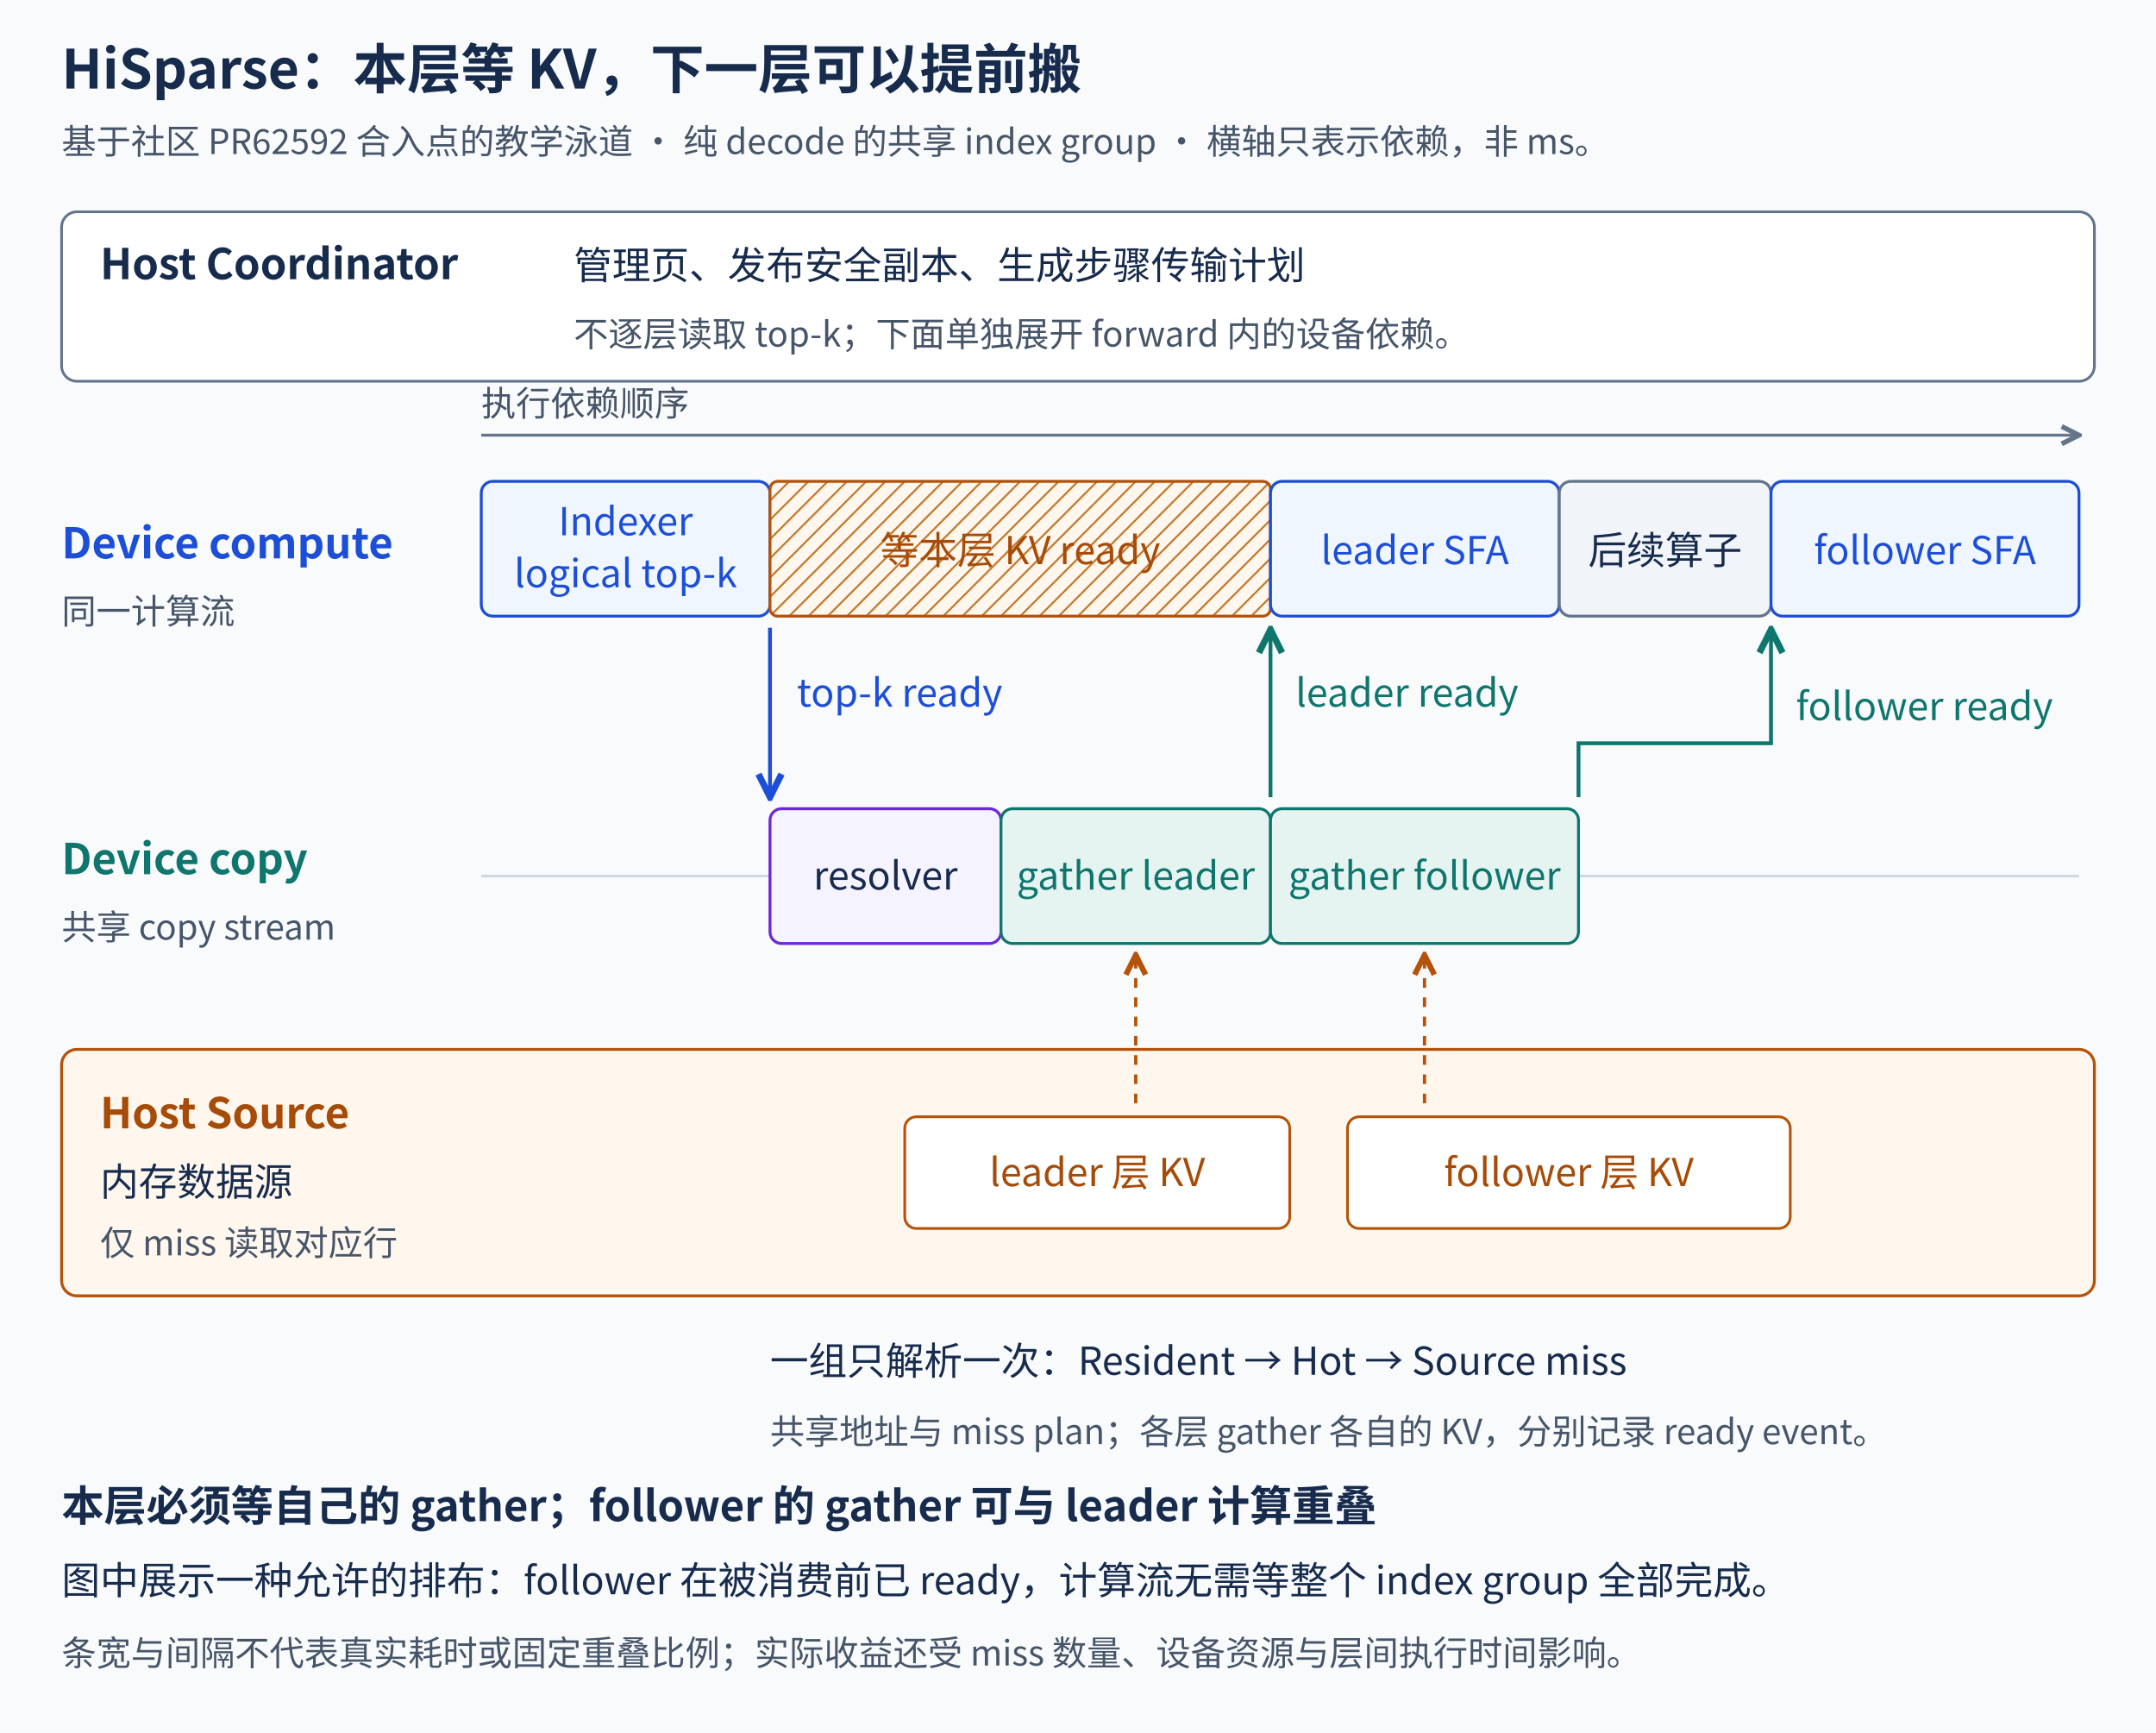
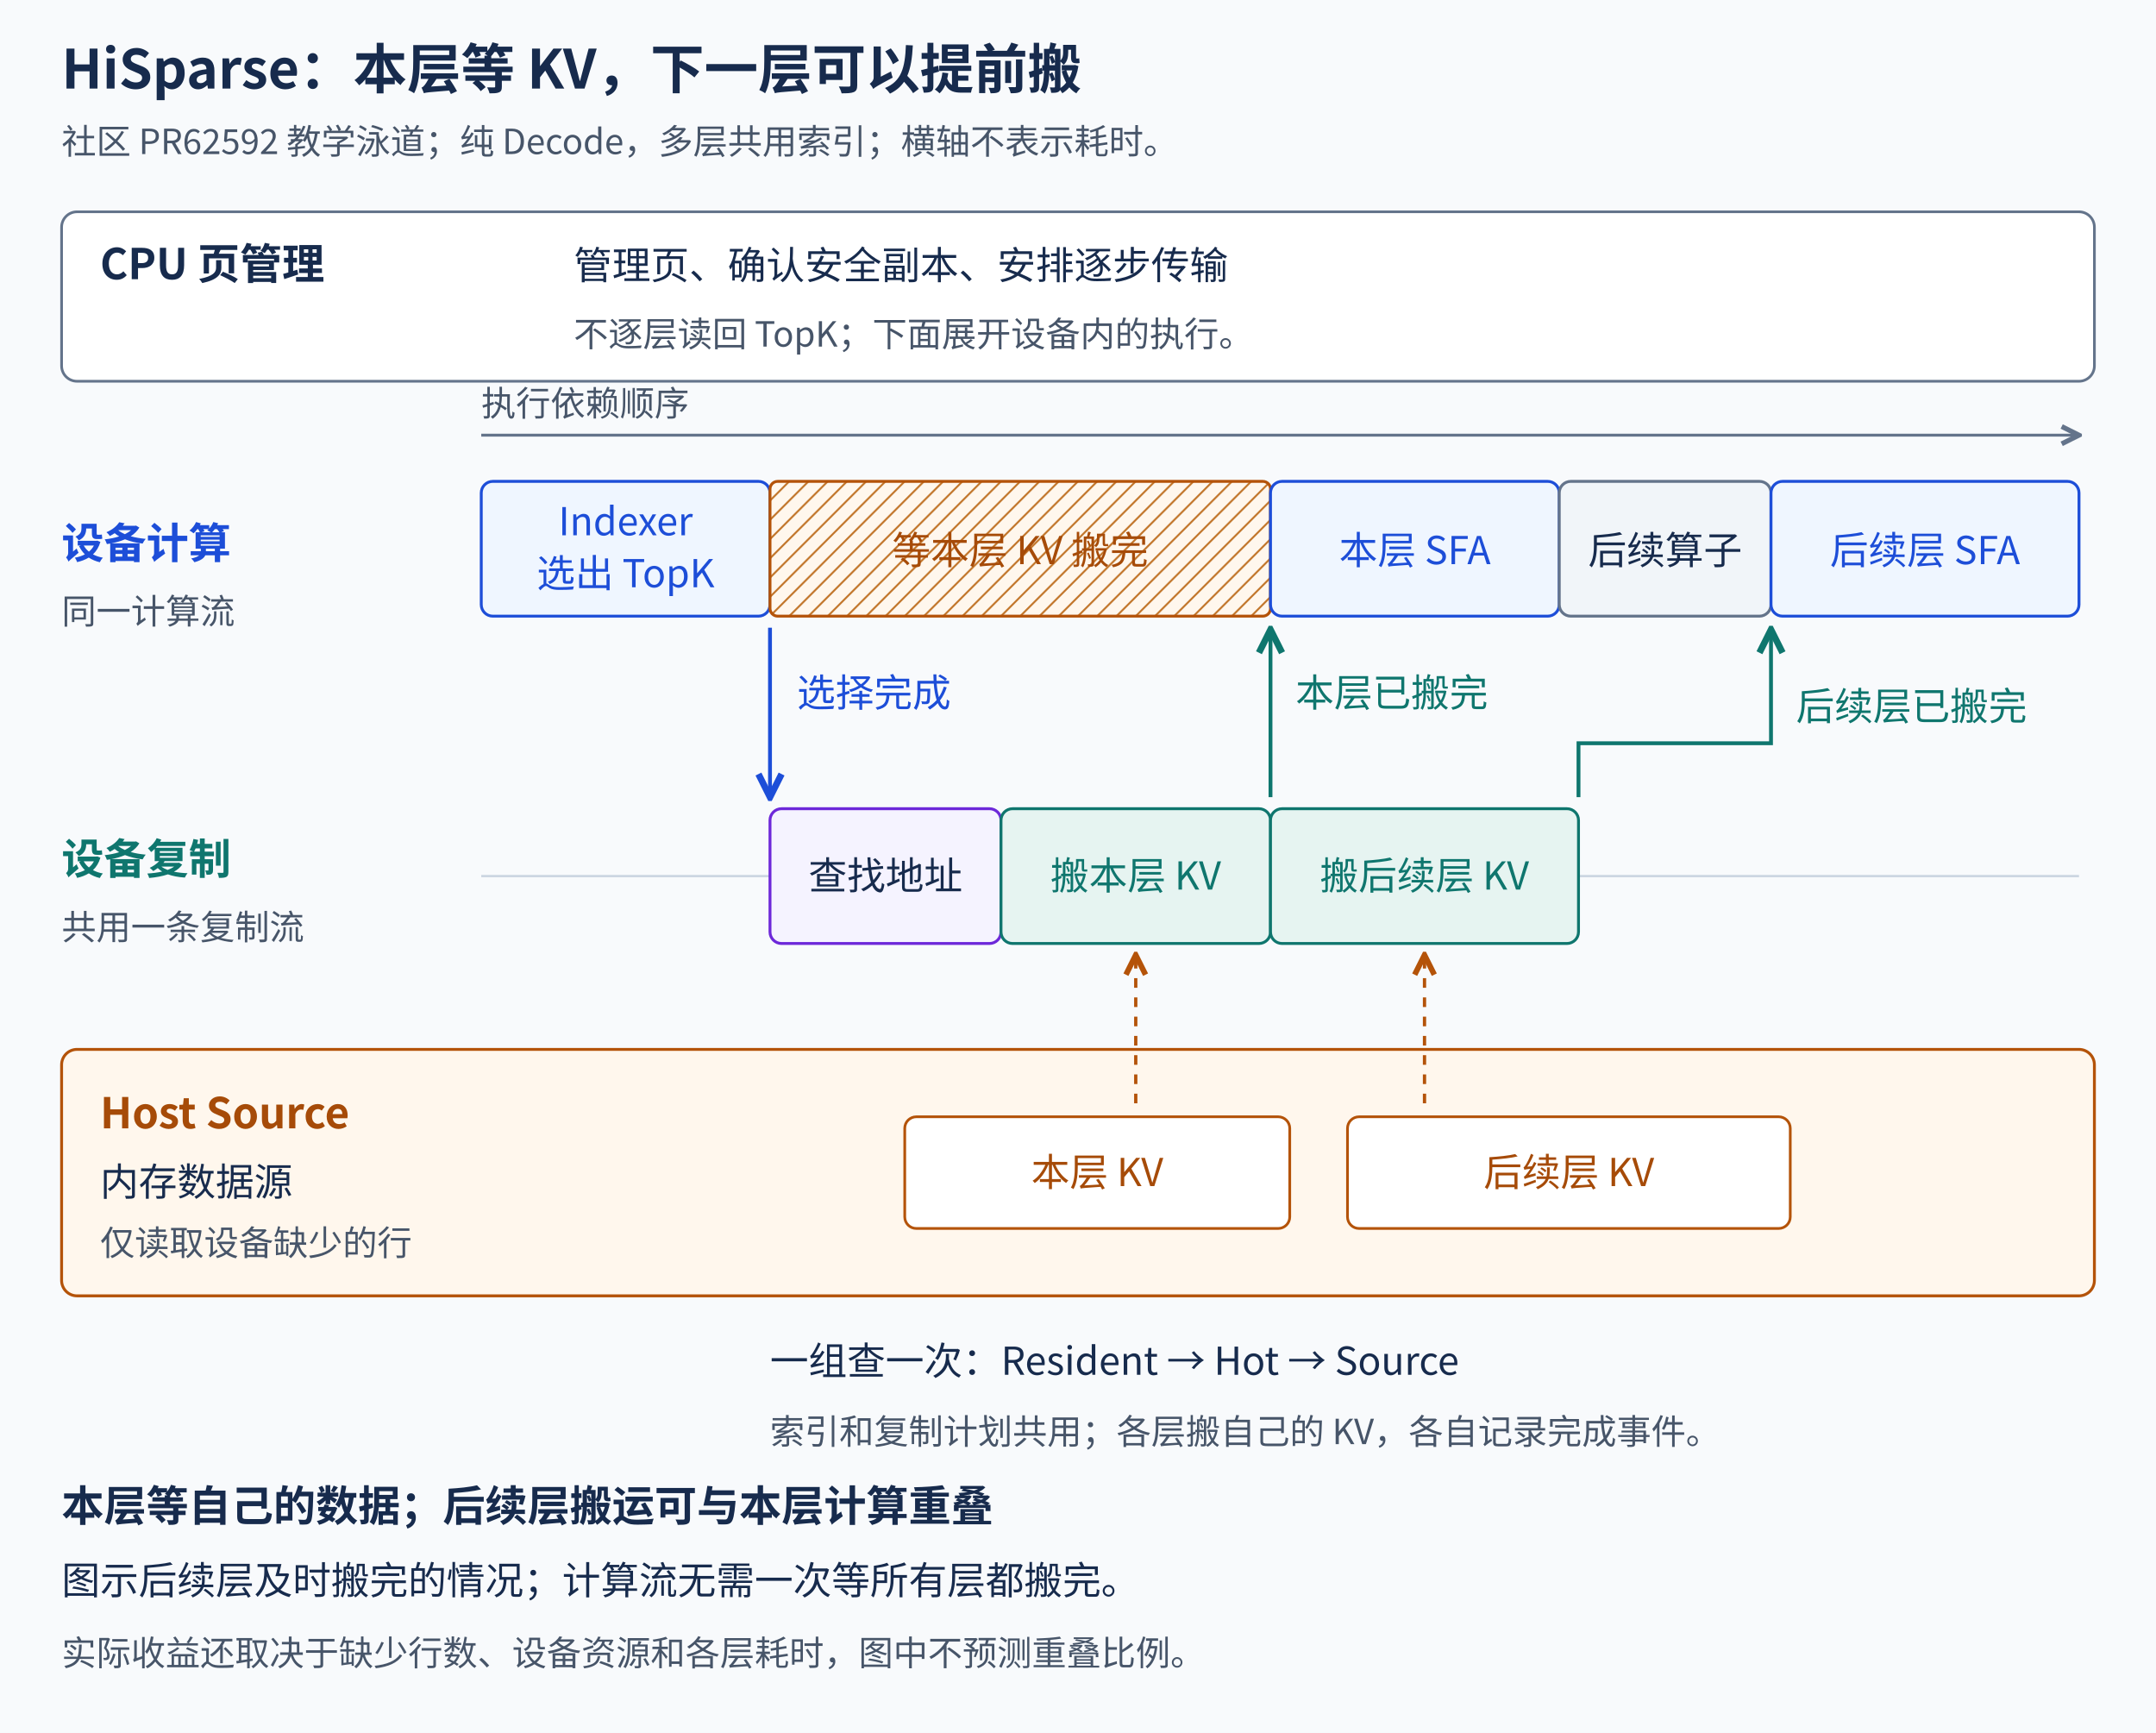
<svg xmlns="http://www.w3.org/2000/svg" width="1120" height="900" viewBox="0 0 1120 900" role="img" aria-labelledby="title desc">
  <defs>
    <style>text{font-family:-apple-system,BlinkMacSystemFont,"PingFang SC","Microsoft YaHei","Noto Sans CJK SC",sans-serif;fill:#172b4d}.title{font-size:28px;font-weight:700}.head{font-size:22px;font-weight:700}.body{font-size:20px}.note{font-size:18px;fill:#475569}.blue{fill:#1d4ed8}.teal{fill:#0f766e}.orange{fill:#a64b08}</style>
    <marker id="arrow" markerWidth="8" markerHeight="8" refX="7" refY="4" orient="auto">
      <path d="M1 1L7 4L1 7" fill="none" stroke="context-stroke" stroke-width="1.7" />
    </marker>
    <marker id="arrow-blue" markerWidth="8" markerHeight="8" refX="7" refY="4" orient="auto">
      <path d="M1 1L7 4L1 7" fill="none" stroke="#1d4ed8" stroke-width="1.7" />
    </marker>
    <marker id="arrow-teal" markerWidth="8" markerHeight="8" refX="7" refY="4" orient="auto">
      <path d="M1 1L7 4L1 7" fill="none" stroke="#0f766e" stroke-width="1.7" />
    </marker>
    <marker id="arrow-orange" markerWidth="8" markerHeight="8" refX="7" refY="4" orient="auto">
      <path d="M1 1L7 4L1 7" fill="none" stroke="#b45309" stroke-width="1.7" />
    </marker>
    <pattern id="wait" width="10" height="10" patternUnits="userSpaceOnUse">
      <rect width="10" height="10" fill="#fff7ed" />
      <path d="M-3 3L3 -3M0 10L10 0M7 13L13 7" stroke="#c2772c" stroke-width="1" />
    </pattern>
  </defs>
  <rect width="1120" height="900" fill="#f8fafc" />
  <text x="32" y="46" class="title">HiSparse：本层等 KV，下一层可以提前搬</text>
-   <text x="32" y="80" class="note">基于社区 PR62592 合入点的教学泳道 · 纯 decode 的共享 index group · 横轴只表示依赖，非 ms。</text>
+   <text x="32" y="80" class="note">社区 PR62592 教学泳道；纯 Decode，多层共用索引；横轴不表示耗时。</text>
  <rect x="32" y="110" width="1056" height="88" rx="8" fill="#ffffff" stroke="#64748b" stroke-width="1.4" />
-   <text x="52" y="145" class="head">Host Coordinator</text>
-   <text x="298" y="145" class="body">管理页、发布安全副本、生成步骤传输计划</text>
-   <text x="298" y="180" class="note">不逐层读取 top-k；下面单独展开 forward 内的设备依赖。</text>
+   <text x="52" y="145" class="head">CPU 页管理</text>
+   <text x="298" y="145" class="body">管理页、确认安全副本、安排逐步传输</text>
+   <text x="298" y="180" class="note">不逐层读回 TopK；下面展开设备内的执行。</text>
  <path d="M250 226H1080" fill="none" stroke="#64748b" stroke-width="1.5" marker-end="url(#arrow)" />
  <text x="250" y="216" class="note">执行依赖顺序</text>
-   <text x="32" y="290" class="head blue">Device compute</text>
+   <text x="32" y="290" class="head blue">设备计算</text>
  <text x="32" y="324" class="note">同一计算流</text>
  <path d="M250 285H1080" fill="none" stroke="#cbd5e1" stroke-width="1.2" />
  <rect x="250" y="250" width="150" height="70" rx="6" fill="#eff6ff" stroke="#1d4ed8" stroke-width="1.5" />
  <text x="325" y="278" text-anchor="middle" class="body blue">Indexer</text>
-   <text x="325" y="305" text-anchor="middle" class="body blue">logical top-k</text>
+   <text x="325" y="305" text-anchor="middle" class="body blue">选出 TopK</text>
  <rect x="400" y="250" width="260" height="70" rx="4" fill="url(#wait)" stroke="#b45309" stroke-width="1.5" />
-   <text x="530" y="293" text-anchor="middle" class="body orange">等本层 KV ready</text>
+   <text x="530" y="293" text-anchor="middle" class="body orange">等本层 KV 搬完</text>
  <rect x="660" y="250" width="150" height="70" rx="6" fill="#eff6ff" stroke="#1d4ed8" stroke-width="1.5" />
-   <text x="735" y="293" text-anchor="middle" class="body blue">leader SFA</text>
+   <text x="735" y="293" text-anchor="middle" class="body blue">本层 SFA</text>
  <rect x="810" y="250" width="110" height="70" rx="6" fill="#f1f5f9" stroke="#64748b" stroke-width="1.5" />
  <text x="865" y="293" text-anchor="middle" class="body">后续算子</text>
  <rect x="920" y="250" width="160" height="70" rx="6" fill="#eff6ff" stroke="#1d4ed8" stroke-width="1.5" />
-   <text x="1000" y="293" text-anchor="middle" class="body blue">follower SFA</text>
-   <text x="32" y="454" class="head teal">Device copy</text>
-   <text x="32" y="488" class="note">共享 copy stream</text>
+   <text x="1000" y="293" text-anchor="middle" class="body blue">后续层 SFA</text>
+   <text x="32" y="454" class="head teal">设备复制</text>
+   <text x="32" y="488" class="note">共用一条复制流</text>
  <path d="M250 455H1080" fill="none" stroke="#cbd5e1" stroke-width="1.2" />
  <rect x="400" y="420" width="120" height="70" rx="6" fill="#f5f3ff" stroke="#6d28d9" stroke-width="1.5" />
-   <text x="460" y="462" text-anchor="middle" class="body">resolver</text>
+   <text x="460" y="462" text-anchor="middle" class="body">查找地址</text>
  <rect x="520" y="420" width="140" height="70" rx="6" fill="#e6f4f1" stroke="#0f766e" stroke-width="1.5" />
-   <text x="590" y="462" text-anchor="middle" class="body teal">gather leader</text>
+   <text x="590" y="462" text-anchor="middle" class="body teal">搬本层 KV</text>
  <rect x="660" y="420" width="160" height="70" rx="6" fill="#e6f4f1" stroke="#0f766e" stroke-width="1.5" />
-   <text x="740" y="462" text-anchor="middle" class="body teal">gather follower</text>
+   <text x="740" y="462" text-anchor="middle" class="body teal">搬后续层 KV</text>
  <path d="M400 326V414" fill="none" stroke="#1d4ed8" stroke-width="2" marker-end="url(#arrow-blue)" />
-   <text x="414" y="367" class="body blue">top-k ready</text>
+   <text x="414" y="367" class="body blue">选择完成</text>
  <path d="M660 414V327" fill="none" stroke="#0f766e" stroke-width="2" marker-end="url(#arrow-teal)" />
-   <text x="673" y="367" class="body teal">leader ready</text>
+   <text x="673" y="367" class="body teal">本层已搬完</text>
  <path d="M820 414V386H920V327" fill="none" stroke="#0f766e" stroke-width="2" marker-end="url(#arrow-teal)" />
-   <text x="933" y="374" class="body teal">follower ready</text>
-   <text x="400" y="714" class="body">一组只解析一次：Resident → Hot → Source miss</text>
-   <text x="400" y="750" class="note">共享地址与 miss plan；各层 gather 各自的 KV，分别记录 ready event。</text>
+   <text x="933" y="374" class="body teal">后续层已搬完</text>
+   <text x="400" y="714" class="body">一组查一次：Resident → Hot → Source</text>
+   <text x="400" y="750" class="note">索引和复制计划共用；各层搬自己的 KV，各自记录完成事件。</text>
  <rect x="32" y="545" width="1056" height="128" rx="8" fill="#fff7ed" stroke="#b45309" stroke-width="1.5" />
  <text x="52" y="586" class="head orange">Host Source</text>
  <text x="52" y="621" class="body">内存数据源</text>
-   <text x="52" y="652" class="note">仅 miss 读取对应行</text>
+   <text x="52" y="652" class="note">仅读取设备缺少的行</text>
  <rect x="470" y="580" width="200" height="58" rx="6" fill="#ffffff" stroke="#b45309" stroke-width="1.4" />
-   <text x="570" y="616" class="body orange" text-anchor="middle">leader 层 KV</text>
+   <text x="570" y="616" class="body orange" text-anchor="middle">本层 KV</text>
  <rect x="700" y="580" width="230" height="58" rx="6" fill="#ffffff" stroke="#b45309" stroke-width="1.4" />
-   <text x="815" y="616" class="body orange" text-anchor="middle">follower 层 KV</text>
+   <text x="815" y="616" class="body orange" text-anchor="middle">后续层 KV</text>
  <path d="M590 573V496" fill="none" stroke="#b45309" stroke-width="1.7" stroke-dasharray="5 5" marker-end="url(#arrow-orange)" />
  <path d="M740 573V496" fill="none" stroke="#b45309" stroke-width="1.7" stroke-dasharray="5 5" marker-end="url(#arrow-orange)" />
-   <text x="32" y="790" class="head">本层必须等自己的 gather；follower 的 gather 可与 leader 计算重叠</text>
-   <text x="32" y="828" class="body">图中展示一种允许的排布：follower 在被消费前已 ready，计算流无需等整个 index group 全部完成。</text>
-   <text x="32" y="865" class="note">条宽与间隔不代表真实耗时或固定重叠比例；实际收益还受 miss 数量、设备资源与层间执行时间影响。</text>
+   <text x="32" y="790" class="head">本层等自己的数据；后续层搬运可与本层计算重叠</text>
+   <text x="32" y="828" class="body">图示后续层及时搬完的情况；计算流无需一次等所有层都搬完。</text>
+   <text x="32" y="865" class="note">实际收益还取决于缺少行数、设备资源和各层耗时，图中不预测重叠比例。</text>
</svg>
